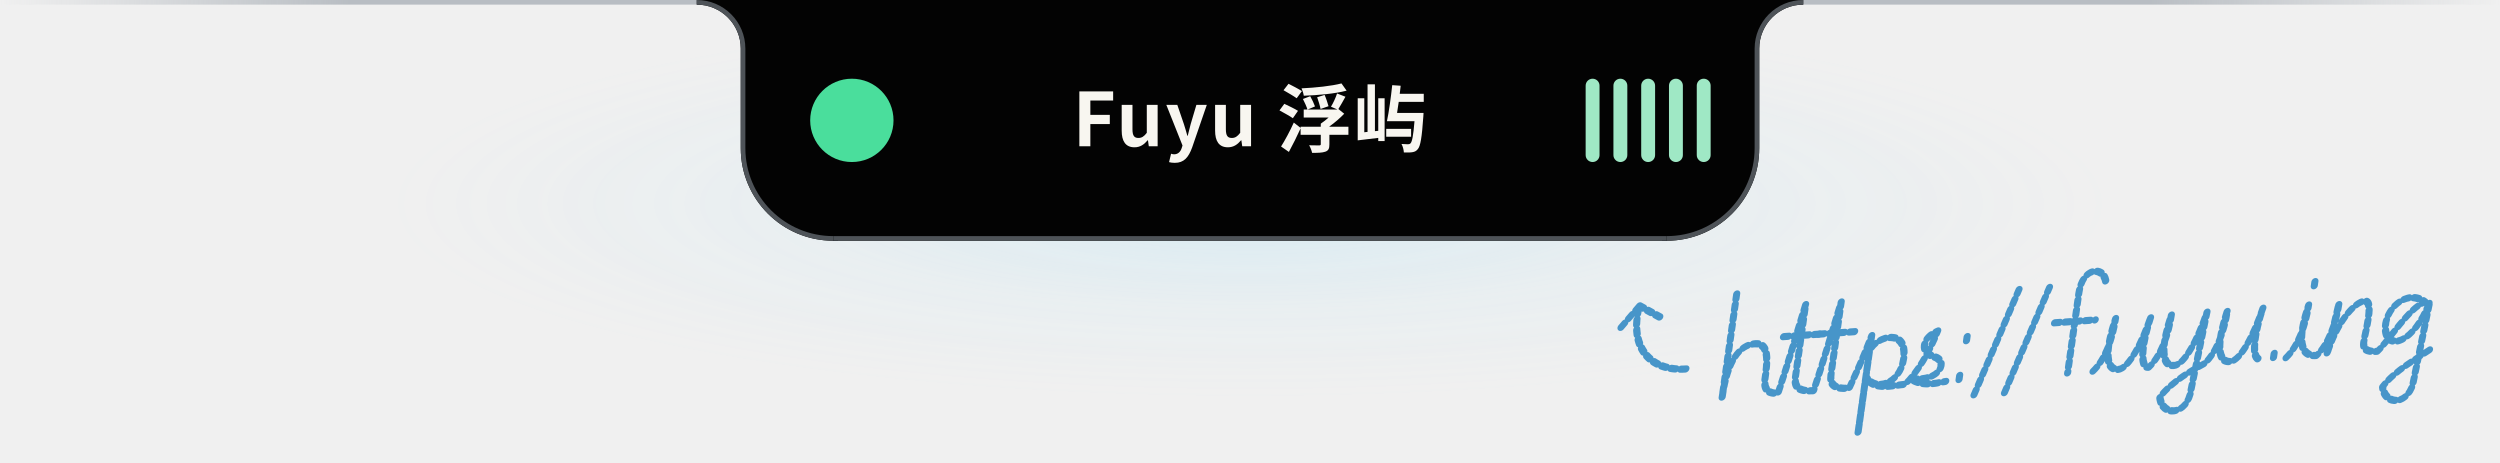
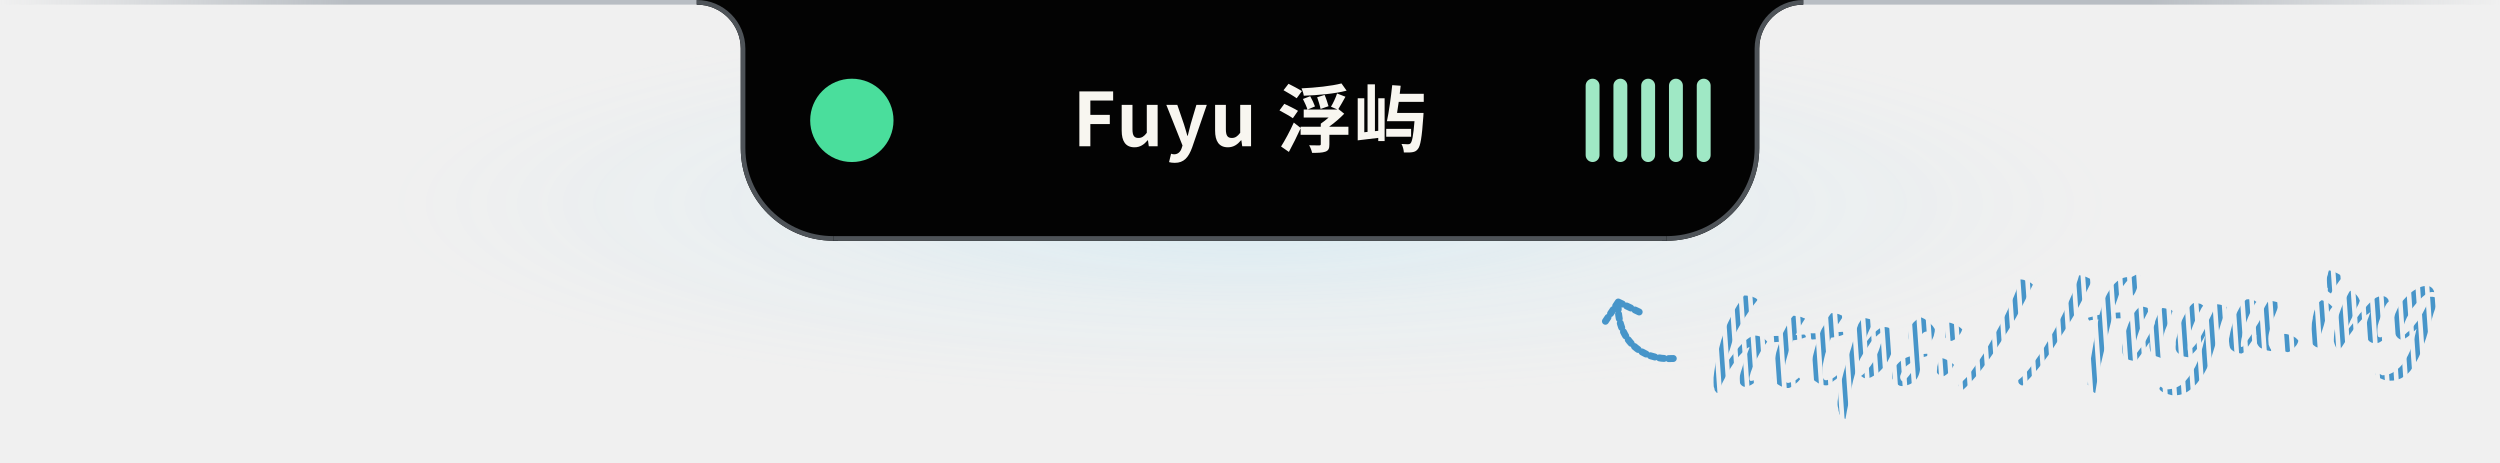
<svg xmlns="http://www.w3.org/2000/svg" width="540" height="100" viewBox="0 0 540 100" role="img" aria-label="Fuyu, an island at the top of your screen, with the website https://fuyu.ing handwritten beside it">
  <defs>
    <linearGradient id="edge" x2="540" gradientUnits="userSpaceOnUse">
      <stop offset="0" stop-color="#8b949e" stop-opacity="0" />
      <stop offset=".14" stop-color="#8b949e" stop-opacity=".55" />
      <stop offset=".86" stop-color="#8b949e" stop-opacity=".55" />
      <stop offset="1" stop-color="#8b949e" stop-opacity="0" />
    </linearGradient>
    <radialGradient id="glow">
      <stop offset="0" stop-color="#74d6ff" stop-opacity=".34" />
      <stop offset=".55" stop-color="#74d6ff" stop-opacity=".1" />
      <stop offset="1" stop-color="#74d6ff" stop-opacity="0" />
    </radialGradient>
  </defs>
  <style>
    text { font-family: -apple-system, BlinkMacSystemFont, 'Segoe UI Variable Text', 'Segoe UI', 'PingFang SC', 'Microsoft YaHei UI', 'Microsoft YaHei', 'Noto Sans CJK SC', 'Noto Sans SC', sans-serif; }
    .capl { animation: capl 12s infinite; }
    .capr { animation: capr 12s infinite; }
    .mid { animation: mid 12s infinite; }
    .idle { animation: idle 12s infinite; }
    .call { animation: call 12s infinite; opacity: 0; }
    .glow { animation: glow 12s infinite; opacity: .55; }
    .halo { animation: halo 2.4s ease-in-out infinite; }
    .bar { animation: wave 1.2s ease-in-out infinite; }
    .b0 { animation-duration: 1.1s; animation-delay: -.2s; }
    .b1 { animation-duration: .9s; animation-delay: -.5s; }
    .b2 { animation-duration: 1.3s; animation-delay: -.1s; }
    .b3 { animation-duration: 1s; animation-delay: -.7s; }
    .b4 { animation-duration: 1.2s; animation-delay: -.4s; }
    @keyframes capl {
      0%, 30% { transform: translateX(0); animation-timing-function: cubic-bezier(.3, .7, .3, 1); }
      33.6% { transform: translateX(-32px); animation-timing-function: ease-in-out; }
      35.4%, 80% { transform: translateX(-28px); animation-timing-function: cubic-bezier(.3, .7, .3, 1); }
      83.6% { transform: translateX(3px); animation-timing-function: ease-in-out; }
      85.4%, 100% { transform: translateX(0); }
    }
    @keyframes capr {
      0%, 30% { transform: translateX(0); animation-timing-function: cubic-bezier(.3, .7, .3, 1); }
      33.6% { transform: translateX(32px); animation-timing-function: ease-in-out; }
      35.4%, 80% { transform: translateX(28px); animation-timing-function: cubic-bezier(.3, .7, .3, 1); }
      83.6% { transform: translateX(-3px); animation-timing-function: ease-in-out; }
      85.4%, 100% { transform: translateX(0); }
    }
    @keyframes mid {
      0%, 30% { transform: scaleX(1); animation-timing-function: cubic-bezier(.3, .7, .3, 1); }
      33.6% { transform: scaleX(1.356); animation-timing-function: ease-in-out; }
      35.4%, 80% { transform: scaleX(1.311); animation-timing-function: cubic-bezier(.3, .7, .3, 1); }
      83.6% { transform: scaleX(.967); animation-timing-function: ease-in-out; }
      85.4%, 100% { transform: scaleX(1); }
    }
    @keyframes idle {
      0%, 29.4% { opacity: 1; }
      31.4%, 82.9% { opacity: 0; }
      85.4%, 100% { opacity: 1; }
    }
    @keyframes call {
      0%, 32.9% { opacity: 0; }
      35.9%, 78.4% { opacity: 1; }
      80.4%, 100% { opacity: 0; }
    }
    @keyframes glow {
      0%, 30% { opacity: .55; }
      35.4%, 80% { opacity: 1; }
      85.4%, 100% { opacity: .55; }
    }
    @keyframes halo {
      0%, 100% { opacity: .1; }
      50% { opacity: .32; }
    }
    @keyframes wave {
      0%, 100% { transform: scaleY(.3); }
      50% { transform: scaleY(1); }
    }
-     .note path { fill: none; stroke: #4795c9; stroke-width: 1.4; stroke-linecap: round; stroke-linejoin: round; stroke-dasharray: 1; animation: write linear backwards; }
+     .ink, .arrow path { fill: none; stroke-dasharray: 1; animation: write linear backwards; }
+     .ink { stroke: #fff; stroke-width: 46; animation-duration: .9s; animation-delay: .5s; }
+     .arrow path { stroke: #4795c9; stroke-width: 1.5; stroke-linecap: round; stroke-linejoin: round; }
    @keyframes write {
      0% { stroke-dashoffset: 1; stroke-opacity: 0; }
      1% { stroke-dashoffset: 1; stroke-opacity: 1; }
    }
    @media (prefers-reduced-motion: reduce) {
-       .capl, .capr, .mid, .idle, .call, .glow, .halo, .bar, .note path { animation: none; }
+       .capl, .capr, .mid, .idle, .call, .glow, .halo, .bar, .ink, .arrow path { animation: none; }
    }
  </style>
  <rect width="540" height="1" fill="url(#edge)" />
  <ellipse class="glow" cx="270" cy="44" rx="184" ry="42" fill="url(#glow)" />
  <g transform="translate(270 0)">
    <g class="capl">
      <path fill="#030303" d="M-119.5 0v1a9.5 9.5 0 0 1 9.5 9.5V32a20 20 0 0 0 20 20h1V0z" />
      <path fill="none" stroke="#4e5358" d="M-119.5 .5a10 10 0 0 1 10 10V32a19.5 19.5 0 0 0 19.5 19.5h1" />
    </g>
    <g class="capr">
      <g transform="scale(-1 1)">
        <path fill="#030303" d="M-119.5 0v1a9.5 9.5 0 0 1 9.5 9.5V32a20 20 0 0 0 20 20h1V0z" />
        <path fill="none" stroke="#4e5358" d="M-119.5 .5a10 10 0 0 1 10 10V32a19.5 19.5 0 0 0 19.5 19.5h1" />
      </g>
    </g>
    <g class="mid">
      <rect x="-90" width="180" height="52" fill="#030303" />
      <rect x="-90" y="51" width="180" height="1" fill="#4e5358" />
    </g>
    <g class="capl">
      <circle class="halo" cx="-86" cy="26" r="9" fill="#4ade9c" />
      <circle cx="-86" cy="26" r="4.5" fill="#4ade9c" />
    </g>
    <text class="idle" y="31.6" text-anchor="middle" font-size="16" font-weight="600" letter-spacing=".4" fill="#f8f6f0">Fuyu 浮屿</text>
    <g class="capr">
      <g class="idle">
        <g transform="translate(74 26)">
          <rect class="bar b0" x="-1.5" y="-9" width="3" height="18" rx="1.5" fill="#9fe8c5" />
        </g>
        <g transform="translate(80 26)">
          <rect class="bar b1" x="-1.5" y="-9" width="3" height="18" rx="1.5" fill="#9fe8c5" />
        </g>
        <g transform="translate(86 26)">
          <rect class="bar b2" x="-1.5" y="-9" width="3" height="18" rx="1.5" fill="#9fe8c5" />
        </g>
        <g transform="translate(92 26)">
          <rect class="bar b3" x="-1.5" y="-9" width="3" height="18" rx="1.5" fill="#9fe8c5" />
        </g>
        <g transform="translate(98 26)">
          <rect class="bar b4" x="-1.5" y="-9" width="3" height="18" rx="1.5" fill="#9fe8c5" />
        </g>
      </g>
      <path class="call" d="M79 26h14m-5-5 5 5-5 5" fill="none" stroke="#f8f6f0" stroke-width="1.8" stroke-linecap="round" stroke-linejoin="round" />
    </g>
    <g class="call">
      <rect x="-93" y="15" width="48" height="22" rx="11" fill="#74d6ff" fill-opacity=".16" />
      <text x="-69" y="30.2" text-anchor="middle" font-size="12" font-weight="600" fill="#74d6ff">Open</text>
      <text x="-35" y="31.4" font-size="15" font-weight="600" fill="#f8f6f0" textLength="122" lengthAdjust="spacing">Draw Fuyu a logo</text>
    </g>
  </g>
-   <g class="note" transform="translate(368.7 86) rotate(-4) skewX(-12) scale(1.1)">
-     <path pathLength="1" style="animation-duration:0.42s;animation-delay:0.60s" d="M0 0m3 -20v20c0 -7 2 -10 5 -10c3 0 3 4 3 7c0 2 1 3 3 3c1 -5 2 -11 3 -17v14c0 2 1 3 4 3c1 -5 2 -11 3 -17v14c0 2 1 3 4 3c1 -3 2 -6 3 -10v19v-16c1 -3 7 -4 7 2c0 5 -5 6 -7 3c2 3 6 2 8 2c2 -2 4 -6 5 -10c-3 1 -3 4 0 5c3 1 2 5 -4 4c3 2 6 1 7 1" />
-     <path pathLength="1" style="animation-duration:0.05s;animation-delay:1.04s" d="M13.5 -11h7" />
-     <path pathLength="1" style="animation-duration:0.05s;animation-delay:1.11s" d="M20.5 -11h7" />
-     <path pathLength="1" style="animation-duration:0.04s;animation-delay:1.18s" d="M50 -8.5v.8" />
-     <path pathLength="1" style="animation-duration:0.04s;animation-delay:1.24s" d="M49.6 -1v.8" />
-     <path pathLength="1" style="animation-duration:0.07s;animation-delay:1.30s" d="M53 3l6 -20" />
-     <path pathLength="1" style="animation-duration:0.07s;animation-delay:1.39s" d="M59 3l6 -20" />
-     <path pathLength="1" style="animation-duration:0.1s;animation-delay:1.48s" d="M76 -17.5c-1 -3 -5 -3 -5 2v15.5" />
-     <path pathLength="1" style="animation-duration:0.05s;animation-delay:1.60s" d="M67 -10h8" />
-     <path pathLength="1" style="animation-duration:0.3s;animation-delay:1.67s" d="M76 0c2 -2 3 -6 3 -10c-1 5 -1 10 2 10c2 0 4 -5 5 -10c-1 5 -1 10 1 10c2 -2 3 -6 3 -10c-1 5 -1 10 2 10c2 0 4 -5 5 -10l-1 15c0 5 -5 5 -6 1c2 -3 6 -5 8 -6c2 -2 3 -6 3 -10c-1 5 -1 10 2 10c2 0 4 -5 5 -10c-1 5 -1 10 1 10" />
-     <path pathLength="1" style="animation-duration:0.04s;animation-delay:1.99s" d="M111.5 -1v.8" />
-     <path pathLength="1" style="animation-duration:0.26s;animation-delay:2.05s" d="M114.0 0c2 -2 3 -6 3 -10c-1 5 -1 10 3 10c2 -2 3 -6 3 -10l-1 10c1 -6 4 -10 6 -10c2 0 1 6 1 8c0 2 2 2 3 2c2 -2 5 -8 8 -9c-4 -3 -8 1 -7 5c1 4 6 3 8 -5l-1 15c0 5 -5 5 -6 1c2 -3 6 -5 9 -7" />
-     <path pathLength="1" style="animation-duration:0.05s;animation-delay:2.33s" d="M117.6 -14.5v.8" />
-     <path pathLength="1" style="animation-duration:0.16s;animation-delay:2.48s" d="M-5 -6C-12 -6 -17 -11 -16 -19" />
-     <path pathLength="1" style="animation-duration:0.1s;animation-delay:2.66s" d="M-16 -19l-3.4 4.4M-16 -19l4.6 2.6" />
+   <mask id="pen" maskUnits="userSpaceOnUse" x="-10" y="-40" width="178" height="60">
+     <path class="ink" pathLength="1" d="M-6 -9H164" />
+   </mask>
+   <g class="note" transform="translate(367.9 84) rotate(-4)">
+     <path fill="#4795c9" mask="url(#pen)" d="M2.3 -0.4Q2.3 -1.2 2.4 -2.3Q2.6 -3.5 2.9 -4.7Q3.2 -6 3.7 -7.4Q4.1 -8.8 4.6 -10.2Q5.1 -11.4 5.7 -12.7Q6.3 -13.9 7.1 -15.2Q7.8 -16.4 8.6 -17.5Q9.4 -18.6 10.2 -19.5Q10.6 -19.5 11 -19.4Q11.4 -19.3 11.8 -19.2Q12.2 -19 12.6 -18.8Q12.9 -18.6 13.1 -18.4Q11.4 -16.6 10 -14.7Q8.6 -12.9 7.7 -11.3Q7.3 -10.4 6.9 -9.6Q6.6 -8.8 6.3 -8Q5.9 -7.3 5.7 -6.5Q5.5 -5.8 5.2 -4.9Q9.8 -10.7 11.9 -10.7Q12.5 -10.7 13.3 -10.3Q14 -9.9 14.5 -9.2Q13.8 -8.4 13 -7.3Q12.2 -6.1 11.6 -5Q10.9 -3.9 10.5 -2.9Q10.1 -1.9 10.1 -1.4Q10.1 -1.2 10.2 -1.1Q10.2 -1 10.5 -1Q10.8 -1 11 -1.1Q11.3 -1.2 11.3 -1.2Q11.4 -1 11.4 -1Q11.5 -0.9 11.5 -0.8Q11.5 -0.8 11.2 -0.6Q10.9 -0.4 10.5 -0.2Q10.1 -0 9.8 0.1Q9.4 0.2 9.2 0.2Q9 0.2 8.7 0.1Q8.5 -0 8.3 -0.2Q8.1 -0.4 8 -0.7Q7.9 -1 7.9 -1.2Q7.9 -1.6 8.1 -2.3Q8.3 -3 8.7 -3.9Q9 -4.8 9.5 -5.9Q10 -7 10.6 -8.2Q10.6 -8.3 10.5 -8.3Q10.4 -8.3 10.1 -8.1Q9.8 -7.9 9.6 -7.7Q8.7 -7.1 7.9 -6.2Q7 -5.2 6.2 -4.1Q5.4 -3 4.7 -1.8Q3.9 -0.6 3.4 0.7Q3.4 0.8 3.2 1Q3.1 1.1 3 1.1Q2.9 1.1 2.8 1Q2.7 0.8 2.5 0.6Q2.4 0.3 2.4 0Q2.3 -0.2 2.3 -0.4ZM15.8 -9Q15.7 -9.1 15.6 -9.6Q15.5 -10.1 15.5 -10.4Q16.1 -10.3 16.7 -10.3Q17.2 -10.3 17.7 -10.2Q18.1 -11 18.5 -11.6Q18.9 -12.3 19.3 -12.9Q19.7 -13.5 20 -13.9Q20.4 -14.3 20.5 -14.4Q20.8 -14.4 21.1 -14.3Q21.5 -14.2 21.9 -14.1Q22.3 -14 22.6 -13.8Q22.9 -13.7 23 -13.6Q22.3 -12.7 21.8 -11.9Q21.3 -11.1 20.7 -10.2Q21.1 -10.2 21.6 -10.2Q22.1 -10.2 22.6 -10.2Q22.7 -10.1 22.8 -10Q22.9 -9.8 22.9 -9.6Q21.7 -9.2 20.1 -9.1Q19.5 -8 19 -6.9Q18.6 -5.8 18.2 -4.7Q17.9 -3.7 17.8 -2.8Q17.6 -1.9 17.6 -1.1Q17.6 -0.1 18.4 0Q19.1 -0.1 19.7 -0.3Q20.3 -0.6 20.8 -1Q21 -0.8 21 -0.6Q20.8 -0.4 20.5 -0.1Q20.2 0.1 19.8 0.4Q19.4 0.7 19 0.9Q18.6 1.1 18.4 1.1Q17.8 1.1 17.2 0.8Q16.7 0.6 16.2 0.2Q15.7 -0.1 15.4 -0.6Q15.1 -1 15.1 -1.4Q15.1 -2 15.2 -2.8Q15.4 -3.7 15.7 -4.7Q16 -5.7 16.3 -6.8Q16.7 -7.9 17.2 -9ZM24.1 -9Q24 -9.1 23.9 -9.6Q23.8 -10.1 23.8 -10.4Q24.4 -10.3 25 -10.3Q25.5 -10.3 26 -10.2Q26.3 -11 26.8 -11.6Q27.2 -12.3 27.6 -12.9Q27.9 -13.5 28.3 -13.9Q28.6 -14.3 28.8 -14.4Q29 -14.4 29.4 -14.3Q29.8 -14.2 30.2 -14.1Q30.5 -14 30.8 -13.8Q31.1 -13.7 31.3 -13.6Q30.6 -12.7 30 -11.9Q29.5 -11.1 29 -10.2Q29.4 -10.2 29.9 -10.2Q30.4 -10.2 30.9 -10.2Q31 -10.1 31.1 -10Q31.1 -9.8 31.1 -9.6Q30 -9.2 28.3 -9.1Q27.8 -8 27.3 -6.9Q26.8 -5.8 26.5 -4.7Q26.2 -3.7 26 -2.8Q25.9 -1.9 25.9 -1.1Q25.9 -0.1 26.6 0Q27.3 -0.1 28 -0.3Q28.6 -0.6 29.1 -1Q29.2 -0.8 29.3 -0.6Q29.1 -0.4 28.8 -0.1Q28.4 0.1 28 0.4Q27.6 0.7 27.3 0.9Q26.9 1.1 26.7 1.1Q26.1 1.1 25.5 0.8Q24.9 0.6 24.5 0.2Q24 -0.1 23.7 -0.6Q23.4 -1 23.4 -1.4Q23.4 -2 23.5 -2.8Q23.7 -3.7 23.9 -4.7Q24.2 -5.7 24.6 -6.8Q25 -7.9 25.4 -9ZM29.3 7.8Q28.9 7.7 28.9 7.1Q28.8 6.8 28.8 6.3Q28.7 5.9 28.7 5.4Q28.7 4.9 28.9 4Q29 3.2 29.3 2.1Q29.6 1 30.1 -0.2Q30.5 -1.5 31 -2.8Q31.6 -4.4 32.1 -5.6Q32.6 -6.8 32.9 -7.7Q33.2 -8.5 33.4 -9.1Q33.6 -9.7 33.7 -10.1Q33.8 -10.3 34 -10.7Q34.2 -11.1 34.4 -11.6Q34.7 -12 34.9 -12.3Q35.2 -12.7 35.4 -12.9Q36.2 -12.8 37 -12.5Q37.7 -12.1 37.9 -11.9Q37.5 -11.6 37.1 -10.9Q36.7 -10.3 36.3 -9.5Q35.9 -8.7 35.6 -7.9Q35.2 -7.1 35.1 -6.5Q35.3 -6.9 35.7 -7.4Q36 -7.9 36.8 -8.7Q37.7 -9.6 38.5 -10.1Q39.2 -10.6 39.8 -10.6Q40.7 -10.6 41.3 -10.1Q41.8 -9.6 41.8 -8.8Q41.8 -7.1 41.3 -5.4Q40.7 -3.8 39.6 -2.4Q39.2 -1.9 38.7 -1.5Q38.2 -1 37.6 -0.6Q37 -0.3 36.4 -0Q35.9 0.2 35.4 0.2Q35 0.2 34.7 -0Q34.4 -0.2 34.2 -0.4Q35.2 -1 36 -2Q36.9 -2.9 37.6 -4.2Q38.4 -5.4 38.9 -6.9Q39.5 -8.3 39.8 -9.8Q38.9 -9.4 38.2 -8.8Q37.4 -8.3 36.7 -7.4Q35.9 -6.3 35.4 -5.7Q34.9 -5.1 34.6 -4.6Q34.3 -4.2 34.1 -3.8Q33.9 -3.4 33.6 -2.8Q33.3 -2.1 32.9 -0.9Q32.4 0.4 32 1.9Q31.5 3.4 31.1 5.2Q30.6 6.9 30.2 8.6Q29.9 8.6 29.7 8.2Q29.5 8 29.5 7.9Q29.4 7.8 29.3 7.8ZM50.8 -9.4Q50.8 -8.9 50.6 -8.4Q50.5 -7.9 50.3 -7.6Q50.1 -7.2 49.9 -6.9Q49.7 -6.7 49.5 -6.7Q49.3 -6.7 49.2 -7Q49.2 -7.1 49.3 -7.2Q49.3 -7.4 49.4 -7.6Q49.5 -7.8 49.5 -7.9Q49.6 -8.1 49.6 -8.3Q49.6 -8.6 49.4 -8.8Q49.3 -9 49 -9Q48.1 -9 47.6 -7.9Q47.1 -6.7 47.1 -4.4Q47.1 -4.2 47.1 -4.1Q47.6 -4.2 48 -4.2Q48.4 -4.2 48.8 -4.2Q48.8 -4.1 48.8 -4Q48.8 -3.8 48.7 -3.7Q48.2 -3.6 47.8 -3.5Q47.5 -3.4 47.4 -3.3Q47.2 -3.3 47.2 -3.2Q47.1 -3.1 47.1 -3Q47.1 -2.8 47.1 -2.6Q47.1 -2.4 47.1 -2.1Q47.1 -0.1 46.1 1.1Q45 2.3 43.1 2.4Q42.8 2.4 42.4 2.3Q42.1 2.1 41.7 1.8Q41.4 1.6 41.2 1.3Q41 0.9 40.9 0.6Q40.9 -0.3 41.2 -1.1Q41.6 -1.9 42.3 -2.5Q42.9 -3.1 43.8 -3.5Q44.7 -3.9 45.7 -4Q45.7 -4.6 45.6 -5.1Q45.5 -5.7 45.3 -6.2Q45.2 -6.8 45.1 -7.3Q45 -7.8 45 -8.3Q45 -8.9 45.2 -9.5Q45.5 -10.2 45.9 -10.7Q46.3 -11.2 46.9 -11.6Q47.5 -12 48.1 -12.1Q48.3 -12 48.8 -11.7Q49.2 -11.4 49.6 -10.9Q50.1 -10.5 50.4 -10.1Q50.7 -9.6 50.8 -9.4ZM43 1.4Q43.6 1.1 44.1 0.7Q44.6 0.2 45 -0.3Q45.4 -0.9 45.6 -1.5Q45.8 -2.2 45.8 -2.8Q45.3 -2.7 44.8 -2.3Q44.2 -2 43.7 -1.5Q43.2 -1 42.9 -0.4Q42.6 0.1 42.6 0.5Q42.6 1 43 1.4ZM51.9 0.9Q51.5 0.8 51.1 0.6Q50.7 0.3 50.6 -0Q50.6 -0.3 50.7 -0.8Q50.7 -1.2 50.9 -1.7Q51 -2.1 51.1 -2.5Q51.2 -2.9 51.3 -3.1Q51.5 -3.1 52 -3Q52.4 -2.9 52.9 -2.6Q53.3 -2.4 53.7 -2.1Q54.1 -1.7 54.4 -1.4Q54.1 -0.9 53.8 -0.5Q53.5 -0.1 53.1 0.2Q52.8 0.5 52.4 0.7Q52.1 0.9 51.9 0.9ZM54.2 -6.6Q53.9 -6.6 53.5 -6.9Q53 -7.2 52.9 -7.5Q52.9 -7.8 53 -8.2Q53.1 -8.7 53.2 -9.1Q53.3 -9.6 53.4 -10Q53.6 -10.4 53.6 -10.6Q53.9 -10.6 54.3 -10.5Q54.8 -10.3 55.2 -10.1Q55.7 -9.8 56.1 -9.5Q56.5 -9.2 56.7 -8.9Q56.5 -8.4 56.2 -8Q55.8 -7.6 55.5 -7.2Q55.1 -6.9 54.8 -6.8Q54.4 -6.6 54.2 -6.6ZM72.6 -17.5Q70.6 -14 68.5 -10.7Q66.3 -7.5 64.1 -4.7Q61.9 -1.8 59.9 0.4Q57.8 2.7 56 4.1Q55.7 4 55.4 3.7Q55.1 3.4 55 3Q55.8 2.5 56.9 1.5Q57.9 0.5 59 -0.9Q60.1 -2.2 61.3 -3.8Q62.4 -5.4 63.5 -7.1Q64.6 -8.8 65.7 -10.5Q66.7 -12.2 67.5 -13.7Q68.4 -15.3 69 -16.6Q69.6 -17.9 69.9 -18.8Q70.2 -18.8 70.6 -18.7Q71 -18.5 71.5 -18.3Q71.9 -18.1 72.2 -17.9Q72.5 -17.6 72.6 -17.5ZM85.4 -17.5Q83.4 -14 81.3 -10.7Q79.1 -7.5 76.9 -4.7Q74.8 -1.8 72.7 0.4Q70.6 2.7 68.8 4.1Q68.5 4 68.2 3.7Q67.9 3.4 67.8 3Q68.6 2.5 69.7 1.5Q70.7 0.5 71.8 -0.9Q72.9 -2.2 74.1 -3.8Q75.2 -5.4 76.4 -7.1Q77.5 -8.8 78.5 -10.5Q79.5 -12.2 80.3 -13.7Q81.2 -15.3 81.8 -16.6Q82.4 -17.9 82.7 -18.8Q83 -18.8 83.4 -18.7Q83.8 -18.5 84.3 -18.3Q84.7 -18.1 85 -17.9Q85.4 -17.6 85.4 -17.5ZM84.4 6.8Q83.8 6.6 83.7 5.9Q83.6 5.3 82.9 4.9Q83.1 3.7 83.3 2.4Q83.6 1.2 83.9 -0.3Q84.3 -1.9 84.8 -4Q85.4 -6.1 86.2 -9Q85.5 -9 85 -9Q84.6 -9 84.2 -8.9Q84.1 -9 84 -9.2Q83.9 -9.3 83.9 -9.5Q84.2 -9.6 84.9 -9.7Q85.6 -9.9 86.5 -10Q87.1 -11.8 87.8 -13.2Q88.5 -14.6 89.4 -15.6Q90.2 -16.6 91.2 -17.2Q92.1 -17.7 93.1 -17.7Q93.3 -17.7 93.6 -17.7Q93.9 -17.6 94 -17.6Q94.2 -17.8 94.6 -17.9Q94.9 -18.1 95.2 -18.1Q95.5 -18.1 95.9 -17.8Q95.7 -17.4 95.5 -16.9Q95.3 -16.3 95.2 -15.8Q94.6 -14 93.9 -13.5Q93.6 -13.5 93.6 -14.2Q93.6 -14.7 93.5 -15.2Q93.4 -15.4 93.4 -15.5Q93.3 -15.7 93.3 -16Q93.3 -16.1 93.3 -16.3Q93.4 -16.5 93.4 -17Q93 -17 92.6 -16.5Q92.1 -16 91.5 -15.1Q91 -14.2 90.5 -12.9Q89.9 -11.7 89.4 -10.2L91.4 -10.2Q91.5 -10.1 91.6 -9.7Q91.7 -9.3 91.7 -8.9L89.1 -9Q88.2 -6.3 87.5 -3.9Q86.7 -1.5 86.1 0.5Q85.5 2.6 85 4.2Q84.6 5.8 84.4 6.8ZM97.5 -0.5Q97.1 -0.9 96.9 -1.5Q96.8 -2 96.8 -2.4Q96.8 -2.9 96.9 -3.3Q96.8 -3.3 96.5 -2.9Q96.2 -2.5 95.8 -2Q95.4 -1.5 95 -1Q94.6 -0.5 94.4 -0.3Q94.1 0.1 93.9 0.3Q93.6 0.4 93.4 0.5Q93.1 0.4 92.6 0.3Q92.2 0.2 91.9 -0Q91.5 -0.3 91.2 -0.6Q91 -0.9 90.9 -1.4Q90.9 -2 90.9 -2.4Q90.9 -2.9 91.1 -3.4Q91.3 -4.3 91.7 -5.4Q92.1 -6.5 92.6 -7.6Q93.2 -8.7 93.8 -9.6Q94.5 -10.6 95.3 -11.1Q95.5 -11.1 95.8 -11.1Q96 -11.1 96.3 -11Q96.6 -10.9 96.9 -10.8Q97.2 -10.6 97.4 -10.4Q97.1 -10.2 96.3 -8.8Q95.4 -7.5 94.4 -5Q94.3 -4.7 94.1 -4.2Q93.9 -3.7 93.8 -3.2Q93.6 -2.7 93.5 -2.1Q93.4 -1.6 93.4 -1.3Q93.4 -1.1 93.4 -1Q93.5 -0.9 93.6 -0.9Q93.9 -1 94.4 -1.7Q95 -2.3 96 -3.6Q96.2 -3.9 96.5 -4.4Q96.8 -4.8 97.1 -5.3Q97.5 -5.8 97.8 -6.3Q98.1 -6.8 98.3 -7.3Q98.3 -7.6 98.5 -8Q98.7 -8.4 98.9 -8.8Q99.1 -9.2 99.4 -9.6Q99.7 -10.1 100.1 -10.5Q100.4 -10.5 100.7 -10.4Q101.1 -10.3 101.4 -10.2Q101.7 -10.1 102 -10Q102.2 -9.8 102.3 -9.7Q101.9 -8.7 101.4 -7.7Q100.9 -6.7 100.4 -5.7Q100 -4.7 99.7 -3.7Q99.4 -2.8 99.4 -1.9Q99.4 -1.4 99.4 -1Q99.5 -0.6 99.6 -0.4Q99.7 -0.1 99.8 0Q99.9 0.2 99.9 0.3Q99.9 0.3 99.8 0.4Q99.8 0.4 99.8 0.4Q99.6 0.4 99.4 0.3Q99.1 0.3 98.8 0.1Q98.5 0 98.1 -0.2Q97.8 -0.3 97.5 -0.5ZM111.6 -3.6Q111.1 -1.9 110.5 -0.5Q110 0.9 109.4 2.1Q108.8 3.3 108.1 4.3Q107.3 5.3 106.5 6.2Q105.4 7.3 104.3 7.9Q103.1 8.5 102 8.5Q101.4 8.5 100.8 8.4Q100.2 8.2 99.7 8Q99.2 7.8 98.8 7.5Q98.4 7.2 98.3 6.9Q98.3 6.6 98.6 6.4Q98.9 6.6 99.1 6.8Q99.3 6.9 99.4 7Q99.6 7.1 99.8 7.1Q100 7.1 100.3 7.1Q101.6 7.1 102.9 6.4Q104.2 5.6 105.3 4.1Q106.5 2.7 107.4 0.6Q108.3 -1.4 109 -4Q108.7 -3.5 108.2 -2.8Q107.8 -2.1 107.3 -1.5Q106.7 -0.8 106.1 -0.3Q105.6 0.3 105 0.5Q104.6 0.4 104.2 0.3Q103.8 0.2 103.5 -0Q103.1 -0.3 102.8 -0.6Q102.5 -0.9 102.4 -1.4Q102.4 -2 102.5 -2.5Q102.5 -2.9 102.6 -3.4Q102.9 -4.3 103.3 -5.4Q103.7 -6.5 104.2 -7.6Q104.8 -8.7 105.5 -9.6Q106.1 -10.6 106.9 -11.1Q107 -11.1 107.3 -11.1Q107.6 -11.1 107.9 -11Q108.2 -10.9 108.5 -10.8Q108.8 -10.6 109 -10.4Q108.7 -10.2 107.9 -8.8Q107 -7.5 105.9 -5Q105.8 -4.7 105.7 -4.2Q105.5 -3.7 105.3 -3.2Q105.2 -2.7 105.1 -2.1Q105 -1.6 105 -1.3Q105 -1.1 105 -1Q105.1 -0.9 105.1 -0.9Q105.5 -1 106.2 -1.6Q106.9 -2.2 107.8 -3.5Q108.4 -4.4 108.9 -5.2Q109.3 -6 109.8 -6.9Q110.3 -7.7 110.8 -8.6Q111.2 -9.5 111.8 -10.5Q112.1 -10.5 112.5 -10.4Q112.8 -10.3 113.2 -10.2Q113.5 -10.1 113.7 -10Q114 -9.8 114.1 -9.7Q113.4 -8.2 112.7 -6.7Q112.1 -5.2 111.6 -3.6ZM120.6 -0.5Q120.2 -0.9 120 -1.5Q119.9 -2 119.9 -2.4Q119.9 -2.9 120 -3.3Q119.9 -3.3 119.6 -2.9Q119.3 -2.5 118.9 -2Q118.5 -1.5 118.1 -1Q117.7 -0.5 117.5 -0.3Q117.2 0.1 117 0.3Q116.7 0.4 116.5 0.5Q116.2 0.4 115.7 0.3Q115.3 0.2 115 -0Q114.6 -0.3 114.3 -0.6Q114.1 -0.9 114 -1.4Q114 -2 114 -2.4Q114 -2.9 114.2 -3.4Q114.4 -4.3 114.8 -5.4Q115.2 -6.5 115.7 -7.6Q116.3 -8.7 116.9 -9.6Q117.6 -10.6 118.4 -11.1Q118.6 -11.1 118.9 -11.1Q119.1 -11.1 119.4 -11Q119.7 -10.9 120 -10.8Q120.3 -10.6 120.5 -10.4Q120.2 -10.2 119.4 -8.8Q118.5 -7.5 117.5 -5Q117.4 -4.7 117.2 -4.2Q117 -3.7 116.9 -3.2Q116.7 -2.7 116.6 -2.1Q116.5 -1.6 116.5 -1.3Q116.5 -1.1 116.5 -1Q116.6 -0.9 116.7 -0.9Q117 -1 117.5 -1.7Q118.1 -2.3 119.1 -3.6Q119.3 -3.9 119.6 -4.4Q119.9 -4.8 120.2 -5.3Q120.6 -5.8 120.9 -6.3Q121.2 -6.8 121.4 -7.3Q121.4 -7.6 121.6 -8Q121.8 -8.4 122 -8.8Q122.2 -9.2 122.5 -9.6Q122.8 -10.1 123.2 -10.5Q123.5 -10.5 123.8 -10.4Q124.2 -10.3 124.5 -10.2Q124.8 -10.1 125.1 -10Q125.3 -9.8 125.4 -9.7Q125 -8.7 124.5 -7.7Q124 -6.7 123.5 -5.7Q123.1 -4.7 122.8 -3.7Q122.5 -2.8 122.5 -1.9Q122.5 -1.4 122.5 -1Q122.6 -0.6 122.7 -0.4Q122.8 -0.1 122.9 0Q123 0.2 123 0.3Q123 0.3 122.9 0.4Q122.9 0.4 122.9 0.4Q122.7 0.4 122.5 0.3Q122.2 0.3 121.9 0.1Q121.6 0 121.2 -0.2Q120.9 -0.3 120.6 -0.5ZM126.5 0.9Q126.1 0.8 125.7 0.6Q125.3 0.3 125.2 -0Q125.2 -0.3 125.3 -0.8Q125.4 -1.2 125.5 -1.7Q125.6 -2.1 125.7 -2.5Q125.8 -2.9 125.9 -3.1Q126.2 -3.1 126.6 -3Q127 -2.9 127.5 -2.6Q128 -2.4 128.4 -2.1Q128.8 -1.7 129 -1.4Q128.8 -0.9 128.5 -0.5Q128.1 -0.1 127.8 0.2Q127.4 0.5 127.1 0.7Q126.7 0.9 126.5 0.9ZM131.6 -1.6Q131.6 -1.8 131.6 -2.1Q131.6 -2.4 131.7 -2.9Q131.8 -3.5 132 -4.2Q132.1 -5 132.4 -6Q132.4 -6.3 132.6 -6.8Q132.7 -7.3 133 -7.9Q133.3 -8.5 133.7 -9Q134 -9.5 134.6 -9.8Q135 -9.7 135.6 -9.3Q136.3 -8.9 136.8 -8.2Q136.2 -7.6 135.9 -7Q135.5 -6.4 135.2 -5.8Q134.9 -5.1 134.7 -4.4Q134.4 -3.7 134.1 -2.9Q133.9 -2.3 133.6 -1.6Q133.4 -0.9 133.4 -0.4Q133.4 0.1 133.4 0.2Q133.4 0.4 133.3 0.4Q133.2 0.4 132.9 0.3Q132.6 0.2 132.3 -0.1Q132 -0.3 131.8 -0.7Q131.6 -1.1 131.6 -1.6ZM136 -11.8Q136 -11.9 136.1 -12.2Q136 -12.3 135.9 -12.5Q135.8 -12.8 135.8 -13Q135.8 -13.2 135.9 -13.5Q135.9 -13.9 136 -14.3Q136.1 -14.8 136.3 -15.2Q136.4 -15.7 136.6 -16.1Q136.8 -16.1 137.3 -15.9Q137.7 -15.7 138.1 -15.5Q138.5 -15.3 138.9 -15Q139.2 -14.7 139.4 -14.4Q139.1 -14.1 138.7 -13.7Q138.3 -13.2 137.9 -12.7Q137.5 -12.2 137.2 -11.8Q136.8 -11.3 136.7 -11.1Q136.5 -11.2 136.3 -11.4Q136 -11.6 136 -11.8ZM140.9 -11.4Q141.5 -11.2 142 -10.6Q142.6 -9.9 142.8 -9.1Q142.6 -8.5 142 -7.6Q141.5 -6.7 141 -5.8Q140.4 -4.9 140 -4Q139.5 -3.2 139.5 -2.7Q139.8 -3.1 140.3 -3.6Q140.8 -4.1 141.2 -4.6Q141.6 -5.2 142 -5.6Q142.4 -6 142.6 -6.3Q143 -6.7 143.7 -7.3Q144.3 -8 144.9 -8.5Q145.6 -9.1 146.3 -9.5Q147 -9.8 147.5 -9.8Q148.1 -9.8 148.6 -9.4Q149 -9 149.2 -8.6Q149.2 -8.5 149 -8.4Q148.8 -8.4 148.5 -8Q148.2 -7.6 147.8 -6.8Q147.4 -6.1 147 -5.2Q146.6 -4.4 146.3 -3.5Q146.1 -2.6 146.1 -1.9Q146.1 -1.3 146.2 -1.1Q146.4 -0.9 146.7 -0.9Q146.9 -0.9 147.2 -1.1Q147.5 -1.2 147.7 -1.2Q147.7 -1.1 147.8 -1Q147.9 -0.8 147.9 -0.7Q147.7 -0.5 147.4 -0.4Q147.2 -0.2 146.9 -0.1Q146.6 0.1 146.3 0.2Q146.1 0.3 145.8 0.3Q145.2 0.3 144.7 0.1Q144.3 -0.1 144 -0.5Q143.8 -0.8 143.7 -1.3Q143.6 -1.7 143.6 -2.2Q143.6 -2.5 143.7 -2.9Q143.7 -3.2 143.8 -3.7Q144 -4.2 144.2 -4.9Q144.5 -5.5 144.9 -6.5Q144.9 -6.5 144.3 -6.1Q143.7 -5.8 143 -5.1Q141.9 -4.1 141 -3Q140.1 -2 139.2 -0.7Q138.7 0 138.3 0.5Q137.9 1 137.6 1.2Q137.1 0.9 136.9 0.4Q136.7 -0.1 136.6 -0.7Q136.6 -1.1 136.7 -1.8Q136.8 -2.5 137 -3.3Q137.3 -4.1 137.6 -5.1Q137.9 -6 138.3 -6.9Q139.2 -9 140 -10.1Q140.7 -11.3 140.9 -11.4ZM145 7Q145 6.9 145.1 6.7Q145.2 6.6 145.3 6.5Q145.6 6.8 145.8 6.9Q146 7 146.2 7.1Q146.4 7.2 146.5 7.3Q146.7 7.3 147 7.3Q148.2 7.3 149.3 6.6Q150.4 6 151.4 4.8Q152.4 3.5 153.2 1.8Q154 0 154.6 -2.2Q154.3 -1.9 153.9 -1.6Q153.5 -1.2 153 -0.9Q152.6 -0.6 152.2 -0.4Q151.7 -0.1 151.4 0Q151 -0.1 150.7 -0.3Q150.3 -0.6 150.1 -1Q149.8 -1.4 149.7 -1.9Q149.5 -2.4 149.5 -3Q149.5 -3.9 149.9 -4.9Q150.2 -5.8 150.8 -6.8Q151.3 -7.7 152.1 -8.5Q152.9 -9.3 153.7 -9.9Q154.6 -10.6 155.5 -10.9Q156.3 -11.3 157.2 -11.3Q158 -11.3 158.4 -10.9Q158.8 -10.6 159 -9.8Q158.8 -9.9 158.4 -9.9Q157.8 -9.9 157.1 -9.5Q156.3 -9 155.6 -8.3Q154.8 -7.6 154 -6.7Q153.3 -5.7 152.7 -4.8Q152.1 -3.8 151.8 -2.9Q151.4 -2 151.4 -1.2Q151.4 -1.1 151.4 -1Q151.5 -1 151.5 -1Q151.7 -1 152.1 -1.2Q152.4 -1.5 152.9 -1.8Q153.4 -2.2 153.9 -2.7Q154.3 -3.2 154.8 -3.7Q155.8 -4.8 156.6 -6.2Q157.5 -7.6 158 -8.9Q158.6 -8.9 159.1 -8.7Q159.6 -8.5 159.8 -8.3Q159 -6.5 158.5 -5.3Q158 -4 157.7 -3.1Q157 -1.4 156.5 0Q155.9 1.4 155.3 2.6Q154.8 3.8 154.1 4.8Q153.4 5.9 152.6 6.8Q152.2 7.2 151.7 7.6Q151.2 7.9 150.6 8.2Q150.1 8.4 149.6 8.5Q149.1 8.6 148.7 8.6Q148.1 8.6 147.5 8.5Q146.9 8.4 146.4 8.1Q145.9 7.9 145.6 7.6Q145.2 7.3 145 7Z" />
+     <g class="arrow">
+       <path pathLength="1" style="animation-duration:.16s;animation-delay:1.45s" d="M-6 -7C-13 -7 -18 -12 -17 -20" />
+       <path pathLength="1" style="animation-duration:.1s;animation-delay:1.62s" d="M-17 -20l-3.4 4.4M-17 -20l4.6 2.6" />
+     </g>
  </g>
</svg>
